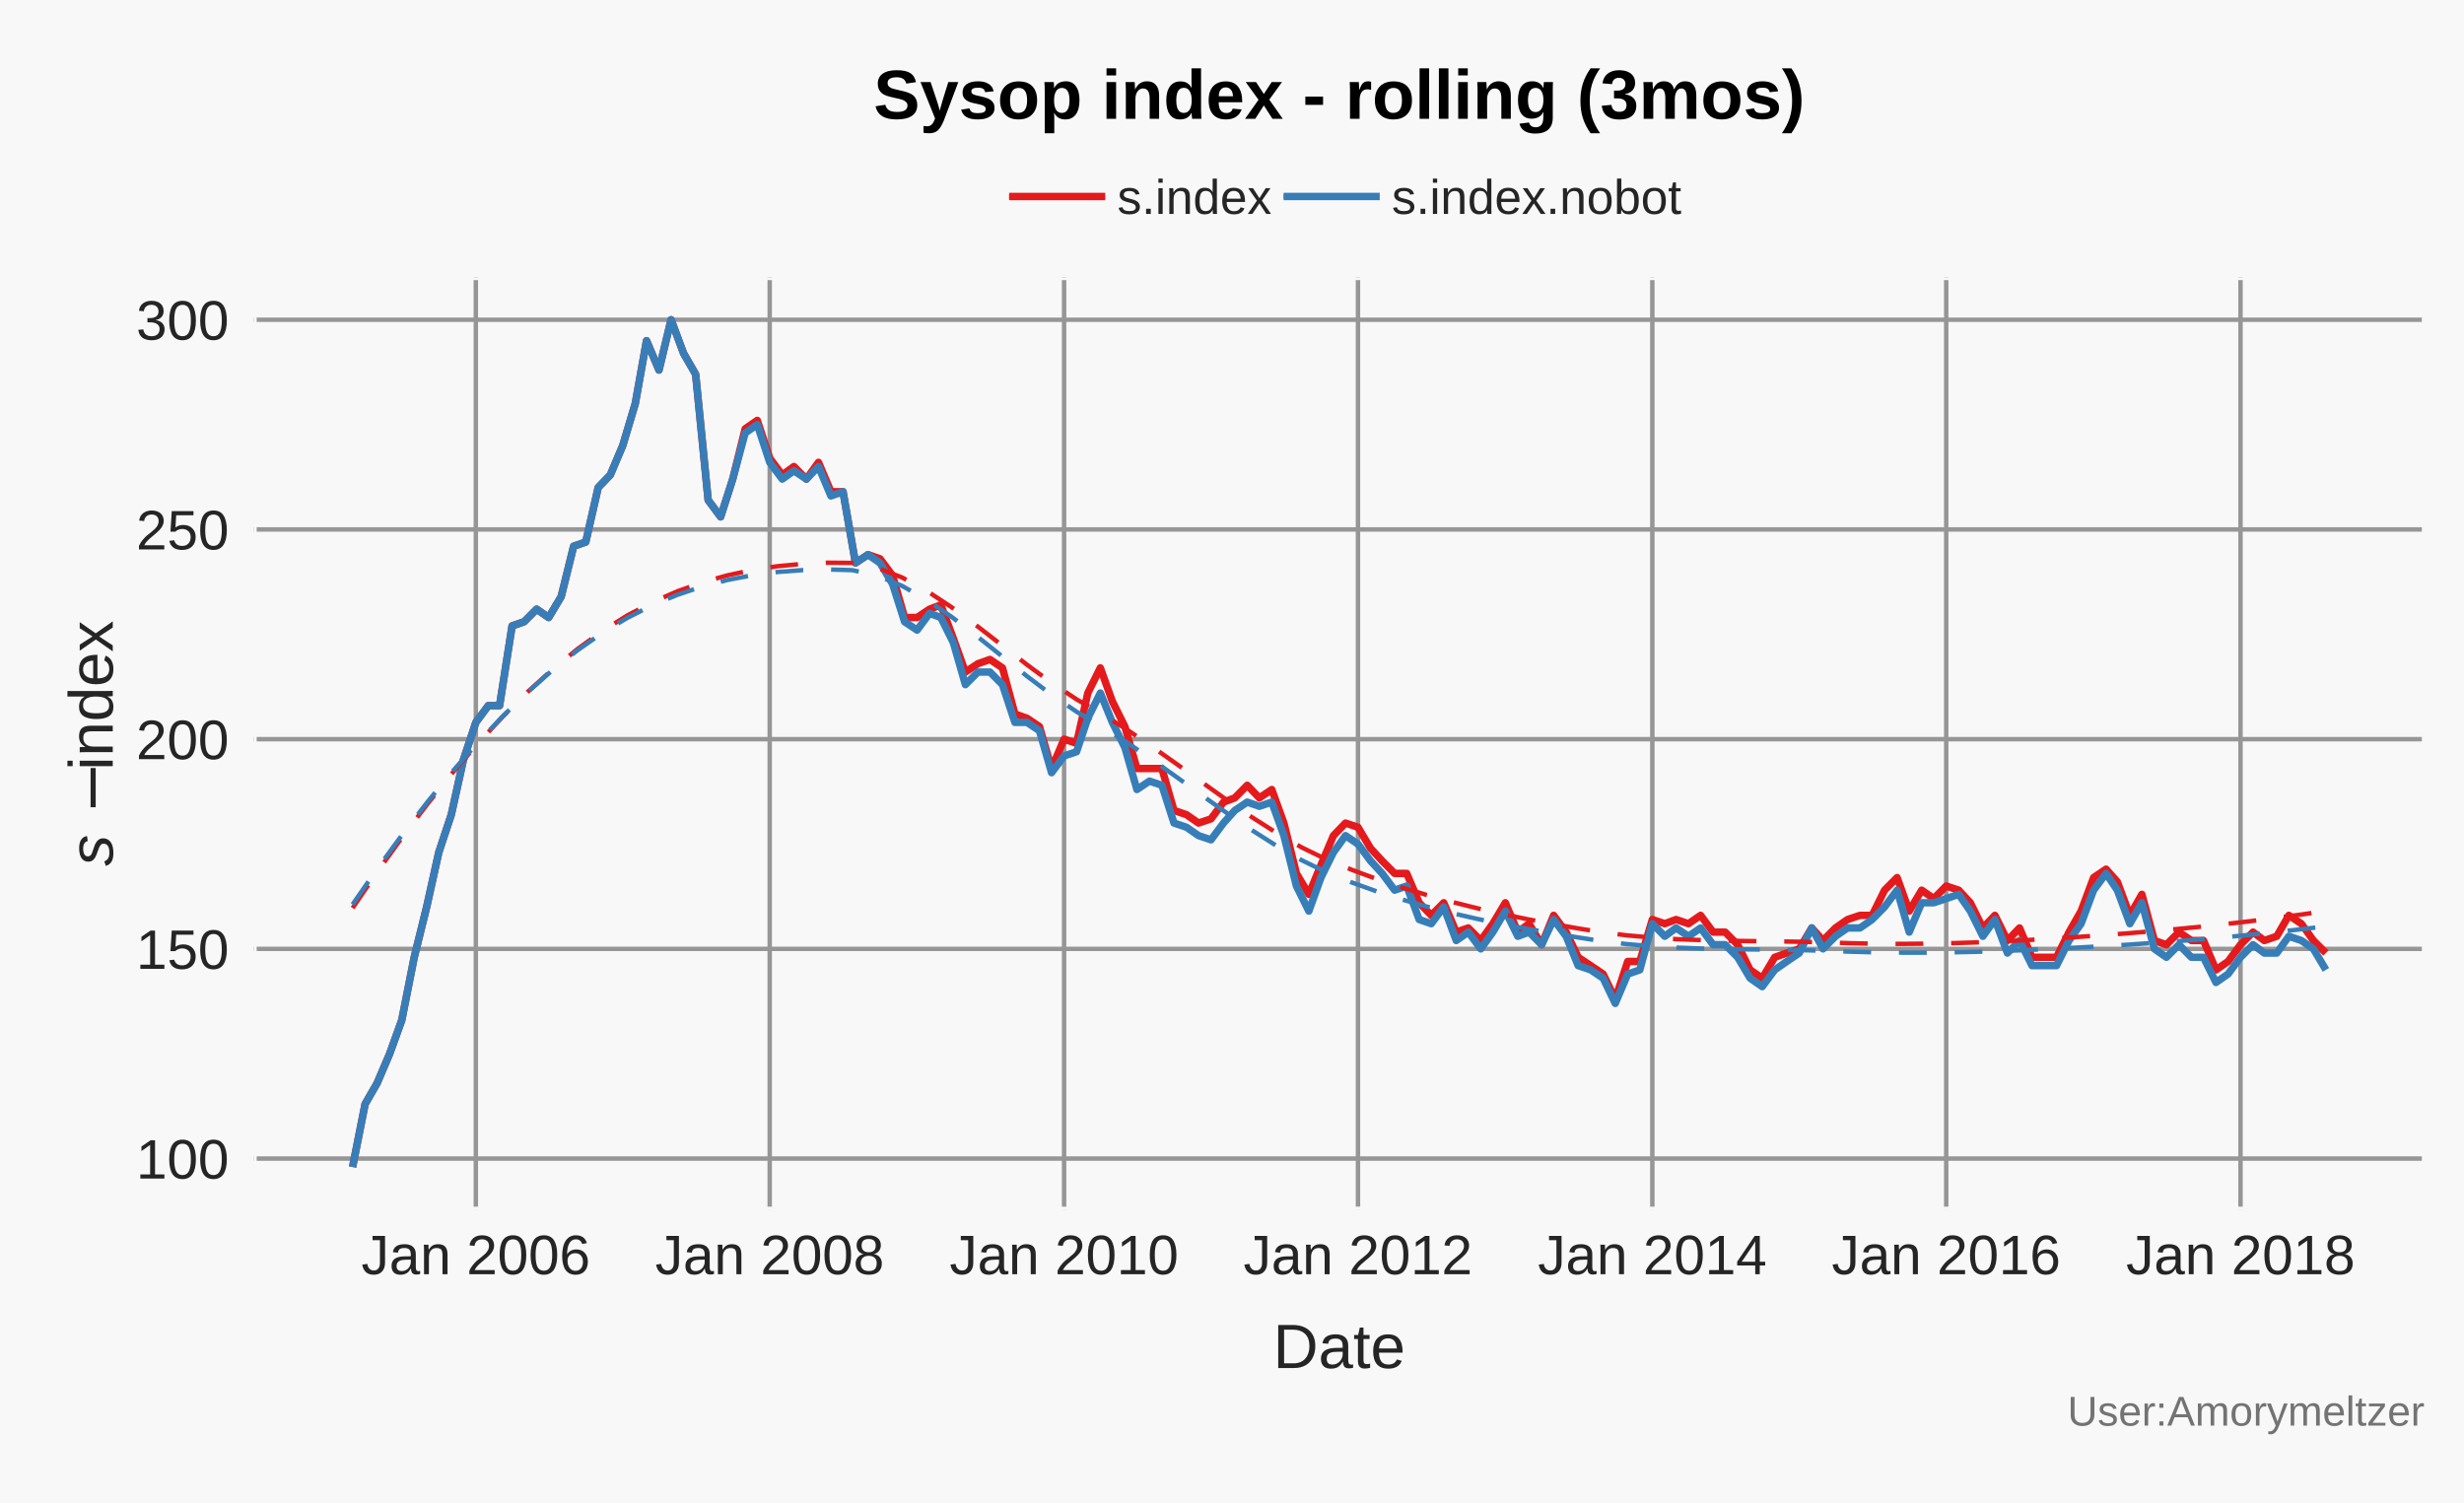
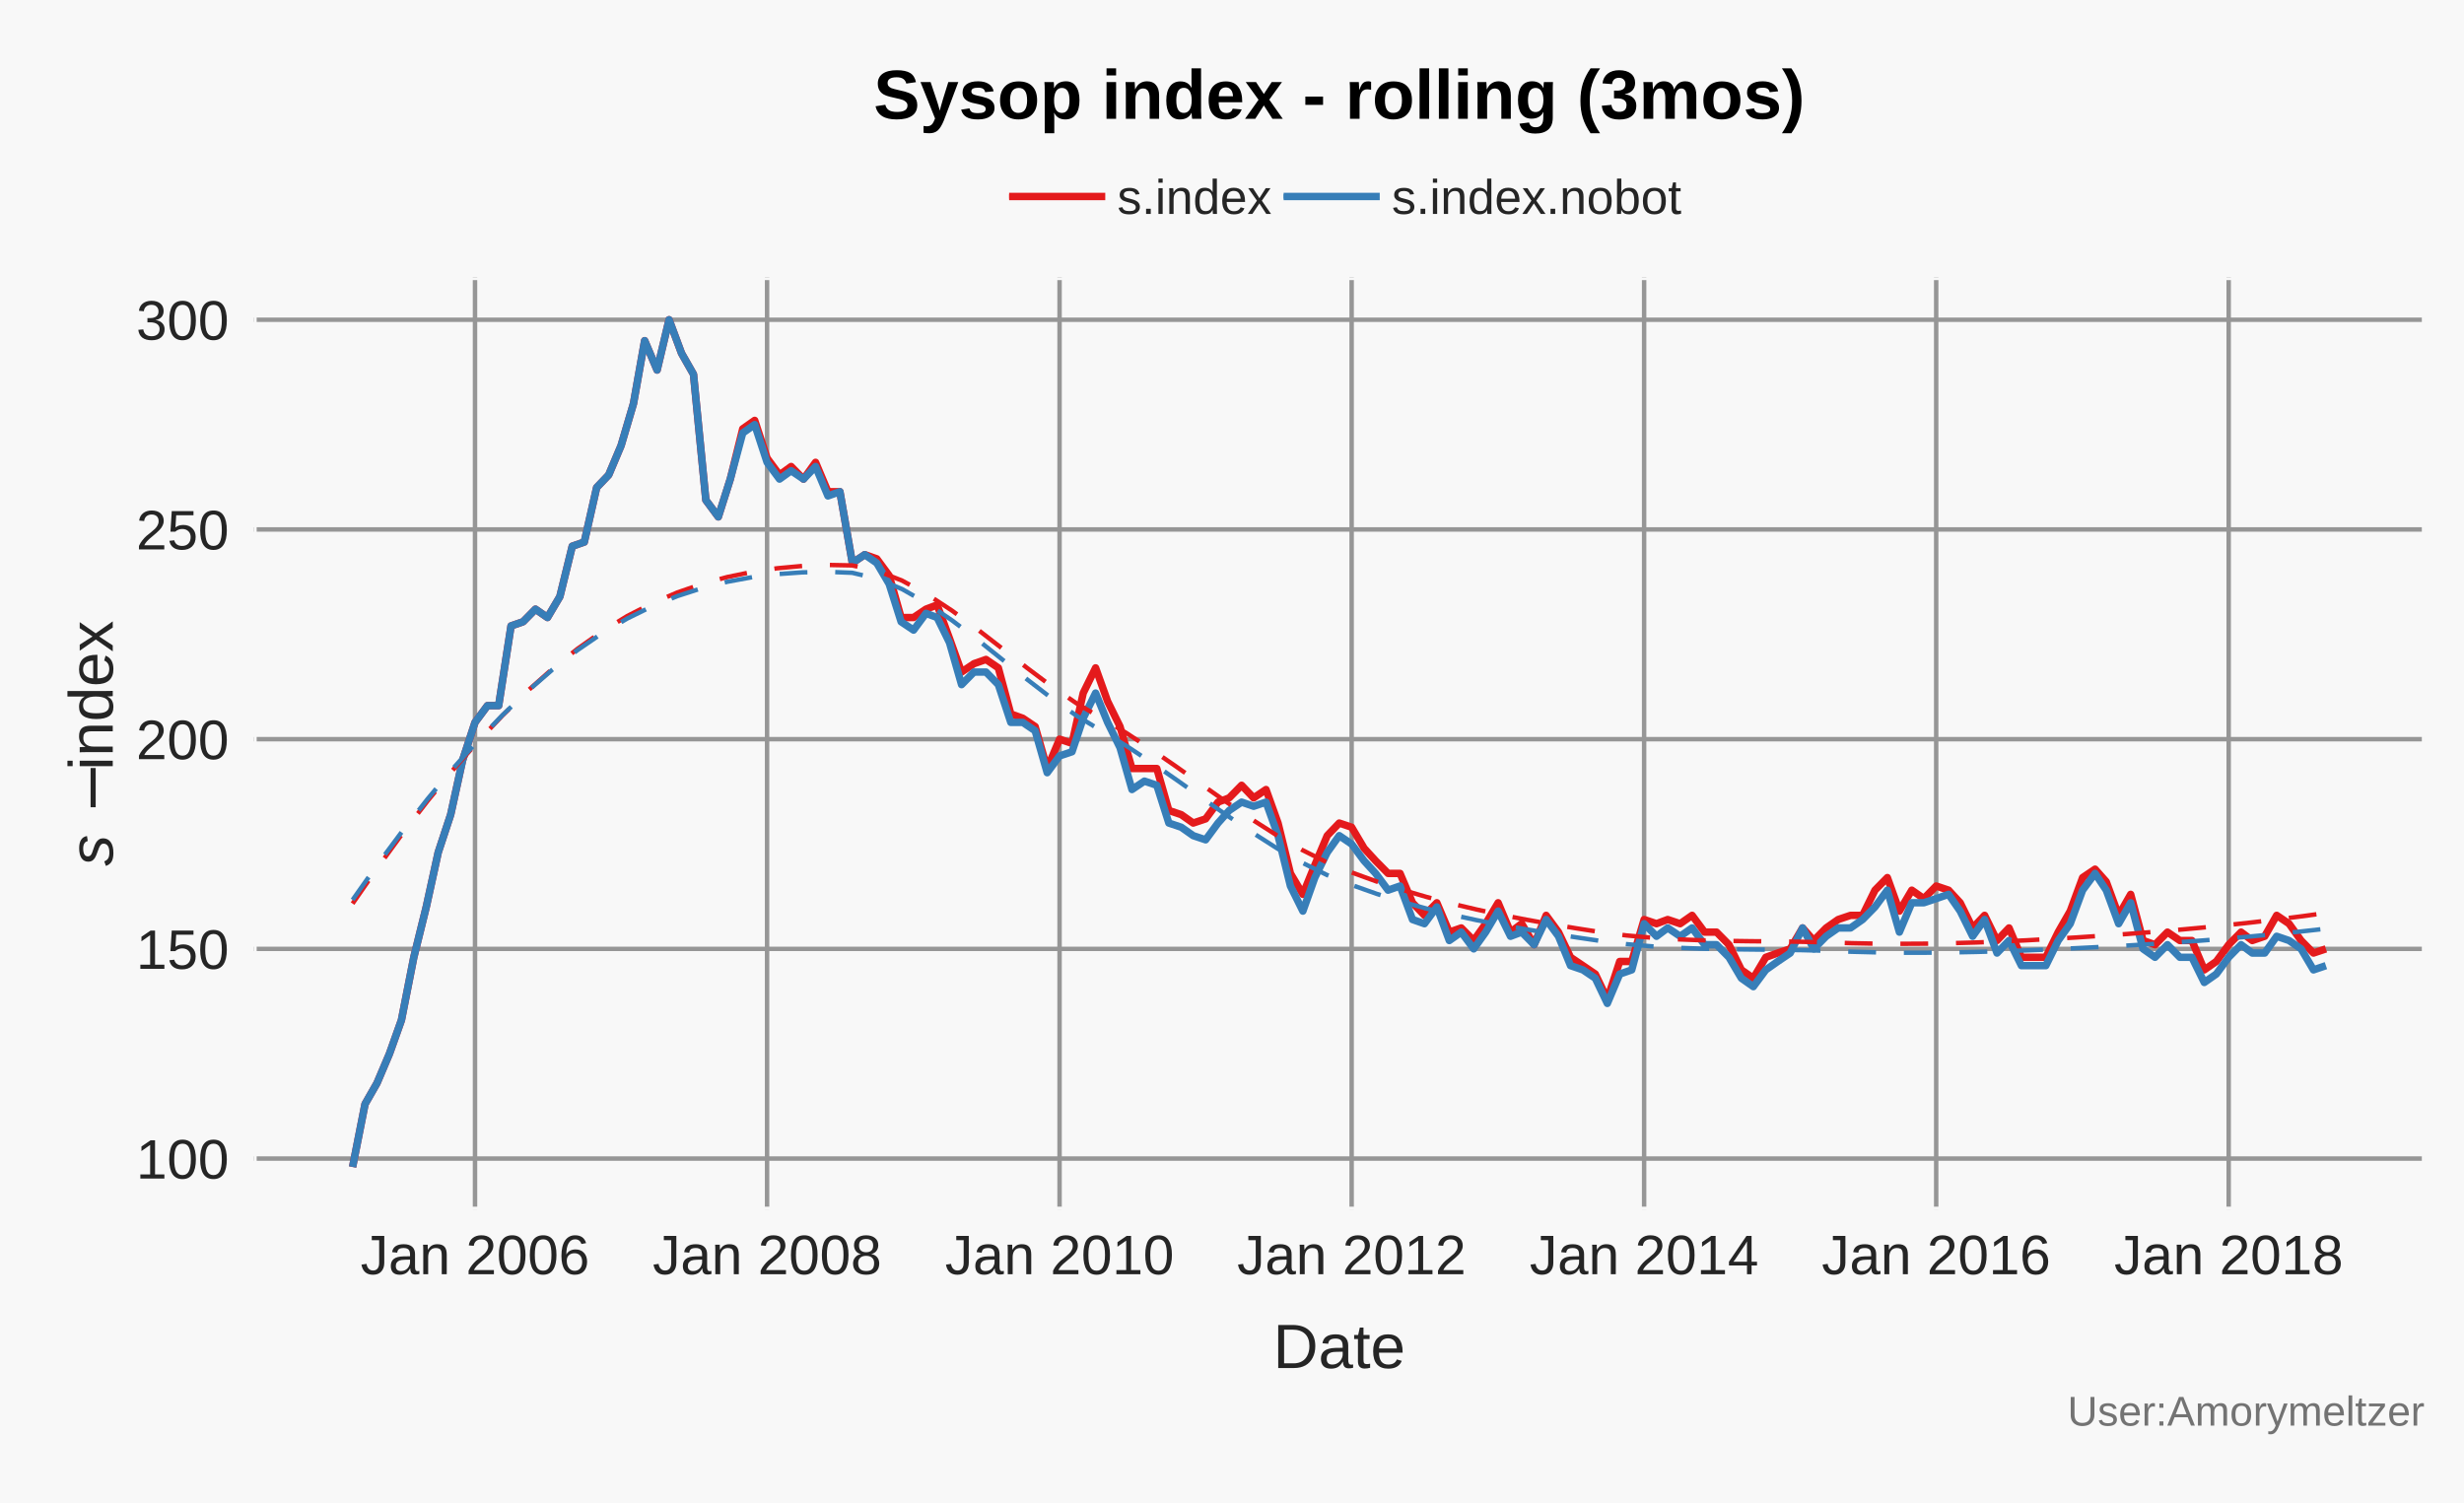
<svg xmlns="http://www.w3.org/2000/svg" viewBox="0 0 354.24 216.00">
  <defs>
    <style type="text/css">
    line, polyline, path, rect, circle {
      fill: none;
      stroke: #000000;
      stroke-linecap: round;
      stroke-linejoin: round;
      stroke-miterlimit: 10.00;
    }
  </style>
  </defs>
  <rect width="100%" height="100%" style="stroke: none; fill: #FFFFFF;" />
  <rect x="0.00" y="0.00" width="354.24" height="216.00" style="stroke-width: 0.78; stroke: #F8F8F8; fill: #F8F8F8;" />
  <defs>
    <clipPath id="cpMzYuNTA4OHwzNDguNTcxfDE3My44Njl8MzkuODc3Ng==">
      <rect x="36.51" y="39.88" width="312.06" height="133.99" />
    </clipPath>
  </defs>
  <rect x="36.51" y="39.88" width="312.06" height="133.99" style="stroke-width: 0.78; stroke: #F8F8F8; fill: #F8F8F8;" clip-path="url(#cpMzYuNTA4OHwzNDguNTcxfDE3My44Njl8MzkuODc3Ng==)" />
  <polyline points="36.51,166.57 348.57,166.57 " style="stroke-width: 0.64; stroke: #969696; stroke-linecap: butt;" clip-path="url(#cpMzYuNTA4OHwzNDguNTcxfDE3My44Njl8MzkuODc3Ng==)" />
  <polyline points="36.51,136.42 348.57,136.42 " style="stroke-width: 0.64; stroke: #969696; stroke-linecap: butt;" clip-path="url(#cpMzYuNTA4OHwzNDguNTcxfDE3My44Njl8MzkuODc3Ng==)" />
  <polyline points="36.51,106.27 348.57,106.27 " style="stroke-width: 0.64; stroke: #969696; stroke-linecap: butt;" clip-path="url(#cpMzYuNTA4OHwzNDguNTcxfDE3My44Njl8MzkuODc3Ng==)" />
  <polyline points="36.51,76.12 348.57,76.12 " style="stroke-width: 0.64; stroke: #969696; stroke-linecap: butt;" clip-path="url(#cpMzYuNTA4OHwzNDguNTcxfDE3My44Njl8MzkuODc3Ng==)" />
  <polyline points="36.51,45.97 348.57,45.97 " style="stroke-width: 0.64; stroke: #969696; stroke-linecap: butt;" clip-path="url(#cpMzYuNTA4OHwzNDguNTcxfDE3My44Njl8MzkuODc3Ng==)" />
-   <polyline points="68.41,173.87 68.41,39.88 " style="stroke-width: 0.64; stroke: #969696; stroke-linecap: butt;" clip-path="url(#cpMzYuNTA4OHwzNDguNTcxfDE3My44Njl8MzkuODc3Ng==)" />
-   <polyline points="110.66,173.87 110.66,39.88 " style="stroke-width: 0.64; stroke: #969696; stroke-linecap: butt;" clip-path="url(#cpMzYuNTA4OHwzNDguNTcxfDE3My44Njl8MzkuODc3Ng==)" />
-   <polyline points="152.98,173.87 152.98,39.88 " style="stroke-width: 0.64; stroke: #969696; stroke-linecap: butt;" clip-path="url(#cpMzYuNTA4OHwzNDguNTcxfDE3My44Njl8MzkuODc3Ng==)" />
-   <polyline points="195.23,173.87 195.23,39.88 " style="stroke-width: 0.64; stroke: #969696; stroke-linecap: butt;" clip-path="url(#cpMzYuNTA4OHwzNDguNTcxfDE3My44Njl8MzkuODc3Ng==)" />
-   <polyline points="237.55,173.87 237.55,39.88 " style="stroke-width: 0.64; stroke: #969696; stroke-linecap: butt;" clip-path="url(#cpMzYuNTA4OHwzNDguNTcxfDE3My44Njl8MzkuODc3Ng==)" />
-   <polyline points="279.80,173.87 279.80,39.88 " style="stroke-width: 0.64; stroke: #969696; stroke-linecap: butt;" clip-path="url(#cpMzYuNTA4OHwzNDguNTcxfDE3My44Njl8MzkuODc3Ng==)" />
-   <polyline points="322.11,173.87 322.11,39.88 " style="stroke-width: 0.64; stroke: #969696; stroke-linecap: butt;" clip-path="url(#cpMzYuNTA4OHwzNDguNTcxfDE3My44Njl8MzkuODc3Ng==)" />
-   <polyline points="50.69,167.78 52.49,158.73 54.22,155.72 56.02,151.50 57.76,146.67 59.55,137.63 61.34,130.39 63.08,122.55 64.88,117.12 66.61,109.29 68.41,103.86 70.20,101.45 71.82,101.45 73.62,89.99 75.35,89.39 77.15,87.58 78.88,88.78 80.68,85.77 82.47,78.53 84.21,77.93 86.00,70.09 87.74,68.28 89.53,64.06 91.33,58.03 92.95,48.98 94.74,53.20 96.48,45.97 98.27,50.79 100.01,53.81 101.81,71.90 103.60,74.31 105.34,68.88 107.13,61.65 108.87,60.44 110.66,65.87 112.46,68.28 114.14,67.07 115.93,68.88 117.67,66.47 119.46,70.69 121.20,70.69 122.99,80.94 124.79,79.74 126.52,80.34 128.32,82.75 130.05,88.78 131.85,88.78 133.64,87.58 135.26,86.97 137.06,91.80 138.79,96.62 140.59,95.42 142.32,94.81 144.12,96.02 145.91,102.65 147.65,103.26 149.44,104.46 151.18,110.49 152.98,106.27 154.77,106.87 156.39,99.64 158.19,96.02 159.92,100.84 161.72,104.46 163.45,110.49 165.25,110.49 167.04,110.49 168.78,116.52 170.57,117.12 172.31,118.33 174.10,117.73 175.90,115.32 177.52,114.71 179.31,112.90 181.05,114.71 182.84,113.51 184.58,118.33 186.38,125.57 188.17,128.58 189.91,124.36 191.70,120.14 193.44,118.33 195.23,118.93 197.03,121.95 198.70,123.76 200.50,125.57 202.24,125.57 204.03,129.79 205.77,131.60 207.56,129.79 209.36,134.01 211.09,133.41 212.89,135.22 214.62,132.80 216.42,129.79 218.21,134.01 219.83,132.80 221.63,135.82 223.36,131.60 225.16,134.01 226.89,137.63 228.69,138.83 230.48,140.04 232.22,143.66 234.01,138.23 235.75,138.23 237.55,132.20 239.34,132.80 240.96,132.20 242.75,132.80 244.49,131.60 246.29,134.01 248.02,134.01 249.82,135.82 251.61,139.44 253.35,140.64 255.14,137.63 256.88,137.02 258.67,136.42 260.47,133.41 262.09,135.22 263.88,133.41 265.62,132.20 267.41,131.60 269.15,131.60 270.94,127.98 272.74,126.17 274.48,130.99 276.27,127.98 278.01,129.19 279.80,127.38 281.60,127.98 283.27,129.79 285.07,133.41 286.80,131.60 288.60,135.22 290.34,133.41 292.13,137.63 293.92,137.63 295.66,137.63 297.46,134.01 299.19,130.99 300.99,126.17 302.78,124.96 304.40,126.77 306.20,131.60 307.93,128.58 309.73,135.22 311.46,135.82 313.26,134.01 315.05,135.22 316.79,135.22 318.58,139.44 320.32,138.23 322.11,135.82 323.91,134.01 325.53,135.22 327.32,134.61 329.06,131.60 330.86,132.80 332.59,135.22 334.39,137.02 " style="stroke-width: 1.07; stroke: #E41A1C; stroke-linecap: butt;" clip-path="url(#cpMzYuNTA4OHwzNDguNTcxfDE3My44Njl8MzkuODc3Ng==)" />
-   <polyline points="50.69,167.78 52.49,158.73 54.22,155.72 56.02,151.50 57.76,146.67 59.55,137.63 61.34,130.39 63.08,122.55 64.88,117.12 66.61,109.29 68.41,103.86 70.20,101.45 71.82,101.45 73.62,89.99 75.35,89.39 77.15,87.58 78.88,88.78 80.68,85.77 82.47,78.53 84.21,77.93 86.00,70.09 87.74,68.28 89.53,64.06 91.33,58.03 92.95,48.98 94.74,53.20 96.48,45.97 98.27,50.79 100.01,53.81 101.81,71.90 103.60,74.31 105.34,68.88 107.13,62.25 108.87,61.04 110.66,66.47 112.46,68.88 114.14,67.68 115.93,68.88 117.67,67.07 119.46,71.30 121.20,70.69 122.99,80.94 124.79,79.74 126.52,80.94 128.32,83.96 130.05,89.39 131.85,90.59 133.64,88.18 135.26,88.78 137.06,92.40 138.79,98.43 140.59,96.62 142.32,96.62 144.12,98.43 145.91,103.86 147.65,103.86 149.44,105.06 151.18,111.09 152.98,108.68 154.77,108.08 156.39,103.26 158.19,99.64 159.92,103.86 161.72,107.48 163.45,113.51 165.25,112.30 167.04,112.90 168.78,118.33 170.57,118.93 172.31,120.14 174.10,120.74 175.90,118.33 177.52,116.52 179.31,115.32 181.05,115.92 182.84,115.32 184.58,120.14 186.38,127.38 188.17,130.99 189.91,126.17 191.70,122.55 193.44,120.14 195.23,121.35 197.03,123.76 198.70,125.57 200.50,127.98 202.24,127.38 204.03,132.20 205.77,132.80 207.56,130.39 209.36,135.22 211.09,134.01 212.89,136.42 214.62,134.01 216.42,130.99 218.21,134.61 219.83,134.01 221.63,135.82 223.36,132.20 225.16,134.61 226.89,138.83 228.69,139.44 230.48,140.64 232.22,144.26 234.01,140.04 235.75,139.44 237.55,132.80 239.34,134.61 240.96,133.41 242.75,134.61 244.49,133.41 246.29,135.82 248.02,135.82 249.82,137.63 251.61,140.64 253.35,141.85 255.14,139.44 256.88,138.23 258.67,137.02 260.47,133.41 262.09,136.42 263.88,134.61 265.62,133.41 267.41,133.41 269.15,132.20 270.94,130.39 272.74,127.98 274.48,134.01 276.27,129.79 278.01,129.79 279.80,129.19 281.60,128.58 283.27,130.99 285.07,134.61 286.80,132.20 288.60,137.02 290.34,135.22 292.13,138.83 293.92,138.83 295.66,138.83 297.46,135.22 299.19,132.80 300.99,127.98 302.78,125.57 304.40,127.98 306.20,132.80 307.93,129.79 309.73,136.42 311.46,137.63 313.26,135.82 315.05,137.63 316.79,137.63 318.58,141.25 320.32,140.04 322.11,137.63 323.91,135.82 325.53,137.02 327.32,137.02 329.06,134.61 330.86,135.22 332.59,136.42 334.39,139.44 " style="stroke-width: 1.07; stroke: #377EB8; stroke-linecap: butt;" clip-path="url(#cpMzYuNTA4OHwzNDguNTcxfDE3My44Njl8MzkuODc3Ng==)" />
-   <polyline points="50.69,130.55 54.28,125.29 57.88,120.29 61.47,115.56 65.06,111.11 68.65,106.94 72.24,103.07 75.83,99.50 79.42,96.25 83.01,93.32 86.60,90.72 90.19,88.48 93.79,86.59 97.38,85.01 100.97,83.73 104.56,82.72 108.15,81.95 111.74,81.41 115.33,81.07 118.92,80.90 122.51,80.93 126.11,81.63 129.70,83.03 133.29,84.98 136.88,87.35 140.47,90.00 144.06,92.78 147.65,95.57 151.24,98.21 154.83,100.58 158.42,102.65 162.02,104.90 165.61,107.33 169.20,109.87 172.79,112.46 176.38,115.02 179.97,117.48 183.56,119.77 187.15,121.84 190.74,123.59 194.34,125.05 197.93,126.38 201.52,127.58 205.11,128.67 208.70,129.66 212.29,130.56 215.88,131.38 219.47,132.13 223.06,132.81 226.65,133.44 230.25,134.02 233.84,134.47 237.43,134.79 241.02,135.02 244.61,135.16 248.20,135.25 251.79,135.30 255.38,135.34 258.97,135.40 262.57,135.49 266.16,135.61 269.75,135.68 273.34,135.70 276.93,135.67 280.52,135.60 284.11,135.49 287.70,135.34 291.29,135.16 294.88,134.95 298.48,134.72 302.07,134.47 305.66,134.20 309.25,133.90 312.84,133.58 316.43,133.23 320.02,132.84 323.61,132.43 327.20,131.97 330.80,131.49 334.39,130.97 " style="stroke-width: 0.64; stroke: #E41A1C; stroke-dasharray: 4.00,4.00; stroke-linecap: butt;" clip-path="url(#cpMzYuNTA4OHwzNDguNTcxfDE3My44Njl8MzkuODc3Ng==)" />
-   <polyline points="50.69,130.03 54.28,124.85 57.88,119.93 61.47,115.28 65.06,110.90 68.65,106.81 72.24,103.02 75.83,99.53 79.42,96.35 83.01,93.50 86.60,90.99 90.19,88.83 93.79,87.01 97.38,85.52 100.97,84.32 104.56,83.39 108.15,82.70 111.74,82.24 115.33,81.97 118.92,81.87 122.51,81.97 126.11,82.75 129.70,84.24 133.29,86.28 136.88,88.74 140.47,91.48 144.06,94.35 147.65,97.22 151.24,99.93 154.83,102.36 158.42,104.47 162.02,106.75 165.61,109.20 169.20,111.75 172.79,114.34 176.38,116.89 179.97,119.35 183.56,121.63 187.15,123.68 190.74,125.43 194.34,126.87 197.93,128.16 201.52,129.31 205.11,130.34 208.70,131.27 212.29,132.09 215.88,132.84 219.47,133.52 223.06,134.15 226.65,134.74 230.25,135.30 233.84,135.73 237.43,136.03 241.02,136.24 244.61,136.37 248.20,136.45 251.79,136.50 255.38,136.54 258.97,136.60 262.57,136.70 266.16,136.83 269.75,136.92 273.34,136.96 276.93,136.96 280.52,136.92 284.11,136.84 287.70,136.73 291.29,136.59 294.88,136.42 298.48,136.24 302.07,136.05 305.66,135.83 309.25,135.59 312.84,135.33 316.43,135.04 320.02,134.73 323.61,134.38 327.20,134.01 330.80,133.60 334.39,133.17 " style="stroke-width: 0.64; stroke: #377EB8; stroke-dasharray: 4.00,4.00; stroke-linecap: butt;" clip-path="url(#cpMzYuNTA4OHwzNDguNTcxfDE3My44Njl8MzkuODc3Ng==)" />
+   <polyline points="68.29,173.87 68.29,39.88 " style="stroke-width: 0.64; stroke: #969696; stroke-linecap: butt;" clip-path="url(#cpMzYuNTA4OHwzNDguNTcxfDE3My44Njl8MzkuODc3Ng==)" />
+   <polyline points="110.28,173.87 110.28,39.88 " style="stroke-width: 0.64; stroke: #969696; stroke-linecap: butt;" clip-path="url(#cpMzYuNTA4OHwzNDguNTcxfDE3My44Njl8MzkuODc3Ng==)" />
+   <polyline points="152.33,173.87 152.33,39.88 " style="stroke-width: 0.64; stroke: #969696; stroke-linecap: butt;" clip-path="url(#cpMzYuNTA4OHwzNDguNTcxfDE3My44Njl8MzkuODc3Ng==)" />
+   <polyline points="194.32,173.87 194.32,39.88 " style="stroke-width: 0.64; stroke: #969696; stroke-linecap: butt;" clip-path="url(#cpMzYuNTA4OHwzNDguNTcxfDE3My44Njl8MzkuODc3Ng==)" />
+   <polyline points="236.37,173.87 236.37,39.88 " style="stroke-width: 0.64; stroke: #969696; stroke-linecap: butt;" clip-path="url(#cpMzYuNTA4OHwzNDguNTcxfDE3My44Njl8MzkuODc3Ng==)" />
+   <polyline points="278.36,173.87 278.36,39.88 " style="stroke-width: 0.64; stroke: #969696; stroke-linecap: butt;" clip-path="url(#cpMzYuNTA4OHwzNDguNTcxfDE3My44Njl8MzkuODc3Ng==)" />
+   <polyline points="320.41,173.87 320.41,39.88 " style="stroke-width: 0.64; stroke: #969696; stroke-linecap: butt;" clip-path="url(#cpMzYuNTA4OHwzNDguNTcxfDE3My44Njl8MzkuODc3Ng==)" />
+   <polyline points="50.69,167.78 52.48,158.73 54.20,155.72 55.99,151.50 57.71,146.67 59.49,137.63 61.28,130.39 63.00,122.55 64.79,117.12 66.51,109.29 68.29,103.86 70.08,101.45 71.69,101.45 73.47,89.99 75.20,89.39 76.98,87.58 78.71,88.78 80.49,85.77 82.27,78.53 84.00,77.93 85.78,70.09 87.51,68.28 89.29,64.06 91.07,58.03 92.68,48.98 94.47,53.20 96.19,45.97 97.98,50.79 99.70,53.81 101.48,71.90 103.27,74.31 104.99,68.88 106.78,61.65 108.50,60.44 110.28,65.87 112.07,68.28 113.74,67.07 115.52,68.88 117.25,66.47 119.03,70.69 120.75,70.69 122.54,80.94 124.32,79.74 126.05,80.34 127.83,82.75 129.55,88.78 131.34,88.78 133.12,87.58 134.73,86.97 136.51,91.80 138.24,96.62 140.02,95.42 141.75,94.81 143.53,96.02 145.32,102.65 147.04,103.26 148.82,104.46 150.55,110.49 152.33,106.27 154.12,106.87 155.73,99.64 157.51,96.02 159.24,100.84 161.02,104.46 162.74,110.49 164.53,110.49 166.31,110.49 168.04,116.52 169.82,117.12 171.54,118.33 173.33,117.73 175.11,115.32 176.72,114.71 178.50,112.90 180.23,114.71 182.01,113.51 183.74,118.33 185.52,125.57 187.31,128.58 189.03,124.36 190.81,120.14 192.54,118.33 194.32,118.93 196.11,121.95 197.77,123.76 199.56,125.57 201.28,125.57 203.07,129.79 204.79,131.60 206.57,129.79 208.36,134.01 210.08,133.41 211.87,135.22 213.59,132.80 215.38,129.79 217.16,134.01 218.77,132.80 220.55,135.82 222.28,131.60 224.06,134.01 225.79,137.63 227.57,138.83 229.35,140.04 231.08,143.66 232.86,138.23 234.59,138.23 236.37,132.20 238.15,132.80 239.76,132.20 241.55,132.80 243.27,131.60 245.06,134.01 246.78,134.01 248.57,135.82 250.35,139.44 252.07,140.64 253.86,137.63 255.58,137.02 257.37,136.42 259.15,133.41 260.76,135.22 262.54,133.41 264.27,132.20 266.05,131.60 267.78,131.60 269.56,127.98 271.34,126.17 273.07,130.99 274.85,127.98 276.58,129.19 278.36,127.38 280.14,127.98 281.81,129.79 283.60,133.41 285.32,131.60 287.10,135.22 288.83,133.41 290.61,137.63 292.40,137.63 294.12,137.63 295.90,134.01 297.63,130.99 299.41,126.17 301.20,124.96 302.81,126.77 304.59,131.60 306.32,128.58 308.10,135.22 309.82,135.82 311.61,134.01 313.39,135.22 315.12,135.22 316.90,139.44 318.63,138.23 320.41,135.82 322.19,134.01 323.80,135.22 325.59,134.61 327.31,131.60 329.09,132.80 330.82,135.22 332.60,137.02 334.39,136.42 " style="stroke-width: 1.07; stroke: #E41A1C; stroke-linecap: butt;" clip-path="url(#cpMzYuNTA4OHwzNDguNTcxfDE3My44Njl8MzkuODc3Ng==)" />
+   <polyline points="50.69,167.78 52.48,158.73 54.20,155.72 55.99,151.50 57.71,146.67 59.49,137.63 61.28,130.39 63.00,122.55 64.79,117.12 66.51,109.29 68.29,103.86 70.08,101.45 71.69,101.45 73.47,89.99 75.20,89.39 76.98,87.58 78.71,88.78 80.49,85.77 82.27,78.53 84.00,77.93 85.78,70.09 87.51,68.28 89.29,64.06 91.07,58.03 92.68,48.98 94.47,53.20 96.19,45.97 97.98,50.79 99.70,53.81 101.48,71.90 103.27,74.31 104.99,68.88 106.78,62.25 108.50,61.04 110.28,66.47 112.07,68.88 113.74,67.68 115.52,68.88 117.25,67.07 119.03,71.30 120.75,70.69 122.54,80.94 124.32,79.74 126.05,80.94 127.83,83.96 129.55,89.39 131.34,90.59 133.12,88.18 134.73,88.78 136.51,92.40 138.24,98.43 140.02,96.62 141.75,96.62 143.53,98.43 145.32,103.86 147.04,103.86 148.82,105.06 150.55,111.09 152.33,108.68 154.12,108.08 155.73,103.26 157.51,99.64 159.24,103.86 161.02,107.48 162.74,113.51 164.53,112.30 166.31,112.90 168.04,118.33 169.82,118.93 171.54,120.14 173.33,120.74 175.11,118.33 176.72,116.52 178.50,115.32 180.23,115.92 182.01,115.32 183.74,120.14 185.52,127.38 187.31,130.99 189.03,126.17 190.81,122.55 192.54,120.14 194.32,121.35 196.11,123.76 197.77,125.57 199.56,127.98 201.28,127.38 203.07,132.20 204.79,132.80 206.57,130.39 208.36,135.22 210.08,134.01 211.87,136.42 213.59,134.01 215.38,130.99 217.16,134.61 218.77,134.01 220.55,135.82 222.28,132.20 224.06,134.61 225.79,138.83 227.57,139.44 229.35,140.64 231.08,144.26 232.86,140.04 234.59,139.44 236.37,132.80 238.15,134.61 239.76,133.41 241.55,134.61 243.27,133.41 245.06,135.82 246.78,135.82 248.57,137.63 250.35,140.64 252.07,141.85 253.86,139.44 255.58,138.23 257.37,137.02 259.15,133.41 260.76,136.42 262.54,134.61 264.27,133.41 266.05,133.41 267.78,132.20 269.56,130.39 271.34,127.98 273.07,134.01 274.85,129.79 276.58,129.79 278.36,129.19 280.14,128.58 281.81,130.99 283.60,134.61 285.32,132.20 287.10,137.02 288.83,135.22 290.61,138.83 292.40,138.83 294.12,138.83 295.90,135.22 297.63,132.80 299.41,127.98 301.20,125.57 302.81,127.98 304.59,132.80 306.32,129.79 308.10,136.42 309.82,137.63 311.61,135.82 313.39,137.63 315.12,137.63 316.90,141.25 318.63,140.04 320.41,137.63 322.19,135.82 323.80,137.02 325.59,137.02 327.31,134.61 329.09,135.22 330.82,136.42 332.60,139.44 334.39,138.83 " style="stroke-width: 1.07; stroke: #377EB8; stroke-linecap: butt;" clip-path="url(#cpMzYuNTA4OHwzNDguNTcxfDE3My44Njl8MzkuODc3Ng==)" />
+   <polyline points="50.69,129.91 54.28,124.74 57.88,119.81 61.47,115.15 65.06,110.77 68.65,106.67 72.24,102.86 75.83,99.35 79.42,96.16 83.01,93.29 86.60,90.75 90.19,88.56 93.79,86.72 97.38,85.18 100.97,83.94 104.56,82.96 108.15,82.22 111.74,81.70 115.33,81.37 118.92,81.22 122.51,81.29 126.11,82.06 129.70,83.48 133.29,85.44 136.88,87.80 140.47,90.44 144.06,93.22 147.65,96.02 151.24,98.71 154.83,101.16 158.42,103.27 162.02,105.44 165.61,107.80 169.20,110.28 172.79,112.82 176.38,115.35 179.97,117.80 183.56,120.09 187.15,122.17 190.74,123.97 194.34,125.44 197.93,126.74 201.52,127.91 205.11,128.96 208.70,129.91 212.29,130.76 215.88,131.53 219.47,132.23 223.06,132.87 226.65,133.47 230.25,134.03 233.84,134.49 237.43,134.81 241.02,135.04 244.61,135.18 248.20,135.27 251.79,135.32 255.38,135.35 258.97,135.40 262.57,135.48 266.16,135.60 269.75,135.67 273.34,135.69 276.93,135.67 280.52,135.60 284.11,135.50 287.70,135.36 291.29,135.19 294.88,134.99 298.48,134.78 302.07,134.54 305.66,134.29 309.25,134.01 312.84,133.71 316.43,133.38 320.02,133.02 323.61,132.63 327.20,132.21 330.80,131.75 334.39,131.26 " style="stroke-width: 0.64; stroke: #E41A1C; stroke-dasharray: 4.00,4.00; stroke-linecap: butt;" clip-path="url(#cpMzYuNTA4OHwzNDguNTcxfDE3My44Njl8MzkuODc3Ng==)" />
+   <polyline points="50.69,129.38 54.28,124.29 57.88,119.45 61.47,114.87 65.06,110.56 68.65,106.54 72.24,102.81 75.83,99.39 79.42,96.27 83.01,93.48 86.60,91.02 90.19,88.92 93.79,87.15 97.38,85.70 100.97,84.54 104.56,83.64 108.15,82.98 111.74,82.54 115.33,82.29 118.92,82.21 122.51,82.35 126.11,83.19 129.70,84.70 133.29,86.75 136.88,89.20 140.47,91.92 144.06,94.79 147.65,97.67 151.24,100.43 154.83,102.94 158.42,105.10 162.02,107.29 165.61,109.67 169.20,112.16 172.79,114.70 176.38,117.22 179.97,119.65 183.56,121.94 187.15,124.00 190.74,125.78 194.34,127.24 197.93,128.51 201.52,129.64 205.11,130.63 208.70,131.51 212.29,132.29 215.88,132.99 219.47,133.62 223.06,134.21 226.65,134.77 230.25,135.30 233.84,135.74 237.43,136.05 241.02,136.26 244.61,136.39 248.20,136.47 251.79,136.51 255.38,136.55 258.97,136.60 262.57,136.69 266.16,136.83 269.75,136.92 273.34,136.97 276.93,136.97 280.52,136.93 284.11,136.86 287.70,136.76 291.29,136.64 294.88,136.49 298.48,136.32 302.07,136.14 305.66,135.95 309.25,135.73 312.84,135.49 316.43,135.23 320.02,134.95 323.61,134.63 327.20,134.29 330.80,133.92 334.39,133.52 " style="stroke-width: 0.64; stroke: #377EB8; stroke-dasharray: 4.00,4.00; stroke-linecap: butt;" clip-path="url(#cpMzYuNTA4OHwzNDguNTcxfDE3My44Njl8MzkuODc3Ng==)" />
  <rect x="36.51" y="39.88" width="312.06" height="133.99" style="stroke-width: 0.78; stroke: #F8F8F8;" clip-path="url(#cpMzYuNTA4OHwzNDguNTcxfDE3My44Njl8MzkuODc3Ng==)" />
  <defs>
    <clipPath id="cpMHwzNTQuMjR8MjE2fDA=">
      <rect x="0.00" y="0.00" width="354.24" height="216.00" />
    </clipPath>
  </defs>
  <g clip-path="url(#cpMHwzNTQuMjR8MjE2fDA=)">
    <text x="19.57" y="169.44" style="font-size: 8.00px; fill: #252525; font-family: Arial;" textLength="13.35px" lengthAdjust="spacingAndGlyphs">100</text>
  </g>
  <g clip-path="url(#cpMHwzNTQuMjR8MjE2fDA=)">
    <text x="19.57" y="139.29" style="font-size: 8.00px; fill: #252525; font-family: Arial;" textLength="13.35px" lengthAdjust="spacingAndGlyphs">150</text>
  </g>
  <g clip-path="url(#cpMHwzNTQuMjR8MjE2fDA=)">
    <text x="19.57" y="109.14" style="font-size: 8.00px; fill: #252525; font-family: Arial;" textLength="13.35px" lengthAdjust="spacingAndGlyphs">200</text>
  </g>
  <g clip-path="url(#cpMHwzNTQuMjR8MjE2fDA=)">
    <text x="19.57" y="78.99" style="font-size: 8.00px; fill: #252525; font-family: Arial;" textLength="13.35px" lengthAdjust="spacingAndGlyphs">250</text>
  </g>
  <g clip-path="url(#cpMHwzNTQuMjR8MjE2fDA=)">
    <text x="19.57" y="48.84" style="font-size: 8.00px; fill: #252525; font-family: Arial;" textLength="13.35px" lengthAdjust="spacingAndGlyphs">300</text>
  </g>
  <g clip-path="url(#cpMHwzNTQuMjR8MjE2fDA=)">
-     <text x="51.95" y="183.19" style="font-size: 8.00px; fill: #252525; font-family: Arial;" textLength="32.92px" lengthAdjust="spacingAndGlyphs">Jan 2006</text>
+     <text x="51.84" y="183.19" style="font-size: 8.00px; fill: #252525; font-family: Arial;" textLength="32.92px" lengthAdjust="spacingAndGlyphs">Jan 2006</text>
  </g>
  <g clip-path="url(#cpMHwzNTQuMjR8MjE2fDA=)">
-     <text x="94.20" y="183.19" style="font-size: 8.00px; fill: #252525; font-family: Arial;" textLength="32.92px" lengthAdjust="spacingAndGlyphs">Jan 2008</text>
+     <text x="93.83" y="183.19" style="font-size: 8.00px; fill: #252525; font-family: Arial;" textLength="32.92px" lengthAdjust="spacingAndGlyphs">Jan 2008</text>
  </g>
  <g clip-path="url(#cpMHwzNTQuMjR8MjE2fDA=)">
-     <text x="136.52" y="183.19" style="font-size: 8.00px; fill: #252525; font-family: Arial;" textLength="32.92px" lengthAdjust="spacingAndGlyphs">Jan 2010</text>
+     <text x="135.87" y="183.19" style="font-size: 8.00px; fill: #252525; font-family: Arial;" textLength="32.92px" lengthAdjust="spacingAndGlyphs">Jan 2010</text>
  </g>
  <g clip-path="url(#cpMHwzNTQuMjR8MjE2fDA=)">
-     <text x="178.77" y="183.19" style="font-size: 8.00px; fill: #252525; font-family: Arial;" textLength="32.92px" lengthAdjust="spacingAndGlyphs">Jan 2012</text>
+     <text x="177.86" y="183.19" style="font-size: 8.00px; fill: #252525; font-family: Arial;" textLength="32.92px" lengthAdjust="spacingAndGlyphs">Jan 2012</text>
  </g>
  <g clip-path="url(#cpMHwzNTQuMjR8MjE2fDA=)">
-     <text x="221.09" y="183.19" style="font-size: 8.00px; fill: #252525; font-family: Arial;" textLength="32.92px" lengthAdjust="spacingAndGlyphs">Jan 2014</text>
+     <text x="219.91" y="183.19" style="font-size: 8.00px; fill: #252525; font-family: Arial;" textLength="32.92px" lengthAdjust="spacingAndGlyphs">Jan 2014</text>
  </g>
  <g clip-path="url(#cpMHwzNTQuMjR8MjE2fDA=)">
-     <text x="263.34" y="183.19" style="font-size: 8.00px; fill: #252525; font-family: Arial;" textLength="32.92px" lengthAdjust="spacingAndGlyphs">Jan 2016</text>
+     <text x="261.90" y="183.19" style="font-size: 8.00px; fill: #252525; font-family: Arial;" textLength="32.92px" lengthAdjust="spacingAndGlyphs">Jan 2016</text>
  </g>
  <g clip-path="url(#cpMHwzNTQuMjR8MjE2fDA=)">
-     <text x="305.66" y="183.19" style="font-size: 8.00px; fill: #252525; font-family: Arial;" textLength="32.92px" lengthAdjust="spacingAndGlyphs">Jan 2018</text>
+     <text x="303.95" y="183.19" style="font-size: 8.00px; fill: #252525; font-family: Arial;" textLength="32.92px" lengthAdjust="spacingAndGlyphs">Jan 2018</text>
  </g>
  <g clip-path="url(#cpMHwzNTQuMjR8MjE2fDA=)">
    <text x="183.03" y="196.68" style="font-size: 9.00px; fill: #252525; font-family: Arial;" textLength="19.01px" lengthAdjust="spacingAndGlyphs">Date</text>
  </g>
  <g clip-path="url(#cpMHwzNTQuMjR8MjE2fDA=)">
    <text transform="translate(16.21,124.51) rotate(-90)" style="font-size: 9.00px; font-style: italic; fill: #252525; font-family: Arial;" textLength="4.50px" lengthAdjust="spacingAndGlyphs">s</text>
  </g>
  <g clip-path="url(#cpMHwzNTQuMjR8MjE2fDA=)">
    <text transform="translate(16.21,120.01) rotate(-90)" style="font-size: 9.00px; fill: #252525; font-family: Symbol;" textLength="3.00px" lengthAdjust="spacingAndGlyphs"> </text>
  </g>
  <g clip-path="url(#cpMHwzNTQuMjR8MjE2fDA=)">
    <text transform="translate(16.21,117.01) rotate(-90)" style="font-size: 9.00px; fill: #252525; font-family: Symbol;" textLength="5.00px" lengthAdjust="spacingAndGlyphs">−</text>
  </g>
  <g clip-path="url(#cpMHwzNTQuMjR8MjE2fDA=)">
    <text transform="translate(16.21,110.76) rotate(-90)" style="font-size: 9.00px; fill: #252525; font-family: Arial;" textLength="2.00px" lengthAdjust="spacingAndGlyphs">i</text>
  </g>
  <g clip-path="url(#cpMHwzNTQuMjR8MjE2fDA=)">
    <text transform="translate(16.21,108.76) rotate(-90)" style="font-size: 9.00px; fill: #252525; font-family: Arial;" textLength="5.01px" lengthAdjust="spacingAndGlyphs">n</text>
  </g>
  <g clip-path="url(#cpMHwzNTQuMjR8MjE2fDA=)">
    <text transform="translate(16.21,103.75) rotate(-90)" style="font-size: 9.00px; fill: #252525; font-family: Arial;" textLength="5.01px" lengthAdjust="spacingAndGlyphs">d</text>
  </g>
  <g clip-path="url(#cpMHwzNTQuMjR8MjE2fDA=)">
    <text transform="translate(16.21,98.75) rotate(-90)" style="font-size: 9.00px; fill: #252525; font-family: Arial;" textLength="5.01px" lengthAdjust="spacingAndGlyphs">e</text>
  </g>
  <g clip-path="url(#cpMHwzNTQuMjR8MjE2fDA=)">
    <text transform="translate(16.21,93.74) rotate(-90)" style="font-size: 9.00px; fill: #252525; font-family: Arial;" textLength="4.50px" lengthAdjust="spacingAndGlyphs">x</text>
  </g>
  <rect x="143.35" y="24.59" width="98.38" height="7.32" style="stroke-width: 0.78; stroke: none; fill: #F8F8F8;" clip-path="url(#cpMHwzNTQuMjR8MjE2fDA=)" />
  <rect x="143.35" y="19.61" width="17.28" height="17.28" style="stroke-width: 0.78; stroke: none; fill: #F8F8F8;" clip-path="url(#cpMHwzNTQuMjR8MjE2fDA=)" />
  <line x1="145.08" y1="28.25" x2="158.90" y2="28.25" style="stroke-width: 1.07; stroke: #E41A1C; stroke-linecap: butt;" clip-path="url(#cpMHwzNTQuMjR8MjE2fDA=)" />
  <line x1="145.08" y1="28.25" x2="158.90" y2="28.25" style="stroke-width: 0.64; stroke: #E41A1C; stroke-dasharray: 4.00,4.00; stroke-linecap: butt;" clip-path="url(#cpMHwzNTQuMjR8MjE2fDA=)" />
  <rect x="182.81" y="19.61" width="17.28" height="17.28" style="stroke-width: 0.78; stroke: none; fill: #F8F8F8;" clip-path="url(#cpMHwzNTQuMjR8MjE2fDA=)" />
  <line x1="184.54" y1="28.25" x2="198.36" y2="28.25" style="stroke-width: 1.07; stroke: #377EB8; stroke-linecap: butt;" clip-path="url(#cpMHwzNTQuMjR8MjE2fDA=)" />
  <line x1="184.54" y1="28.25" x2="198.36" y2="28.25" style="stroke-width: 0.64; stroke: #377EB8; stroke-dasharray: 4.00,4.00; stroke-linecap: butt;" clip-path="url(#cpMHwzNTQuMjR8MjE2fDA=)" />
  <g clip-path="url(#cpMHwzNTQuMjR8MjE2fDA=)">
    <text x="160.63" y="30.76" style="font-size: 7.00px; fill: #252525; font-family: Arial;" textLength="22.18px" lengthAdjust="spacingAndGlyphs">s.index</text>
  </g>
  <g clip-path="url(#cpMHwzNTQuMjR8MjE2fDA=)">
    <text x="200.09" y="30.76" style="font-size: 7.00px; fill: #252525; font-family: Arial;" textLength="41.64px" lengthAdjust="spacingAndGlyphs">s.index.nobot</text>
  </g>
  <g clip-path="url(#cpMHwzNTQuMjR8MjE2fDA=)">
    <text x="125.59" y="17.08" style="font-size: 10.00px; font-weight: bold; font-family: Arial;" textLength="133.91px" lengthAdjust="spacingAndGlyphs">Sysop index - rolling (3mos)</text>
  </g>
  <g clip-path="url(#cpMHwzNTQuMjR8MjE2fDA=)">
    <text x="297.23" y="204.96" style="font-size: 6.00px; fill: #737373; font-family: Arial;" textLength="51.34px" lengthAdjust="spacingAndGlyphs">User:Amorymeltzer</text>
  </g>
</svg>
